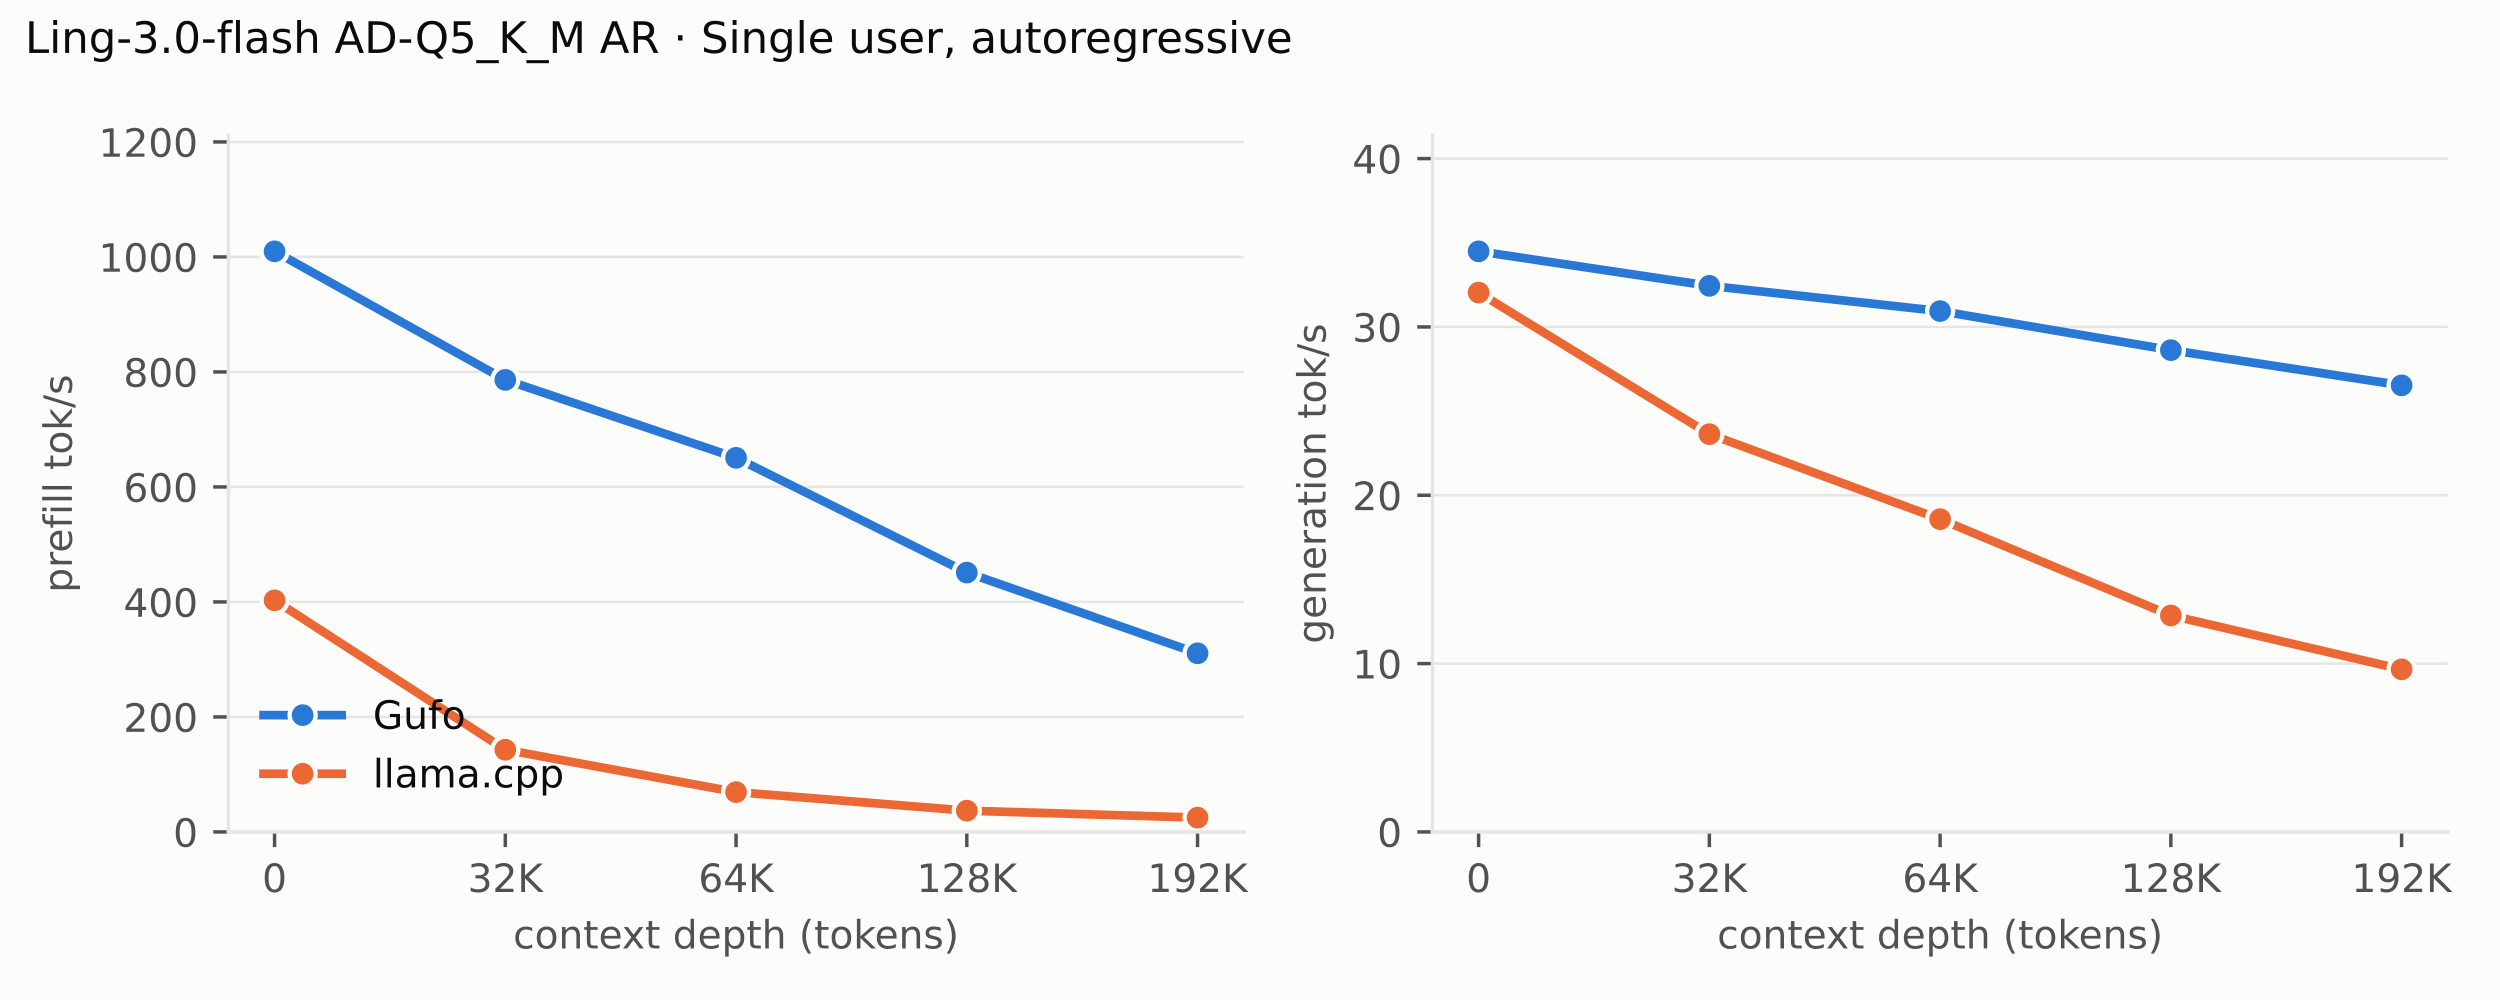
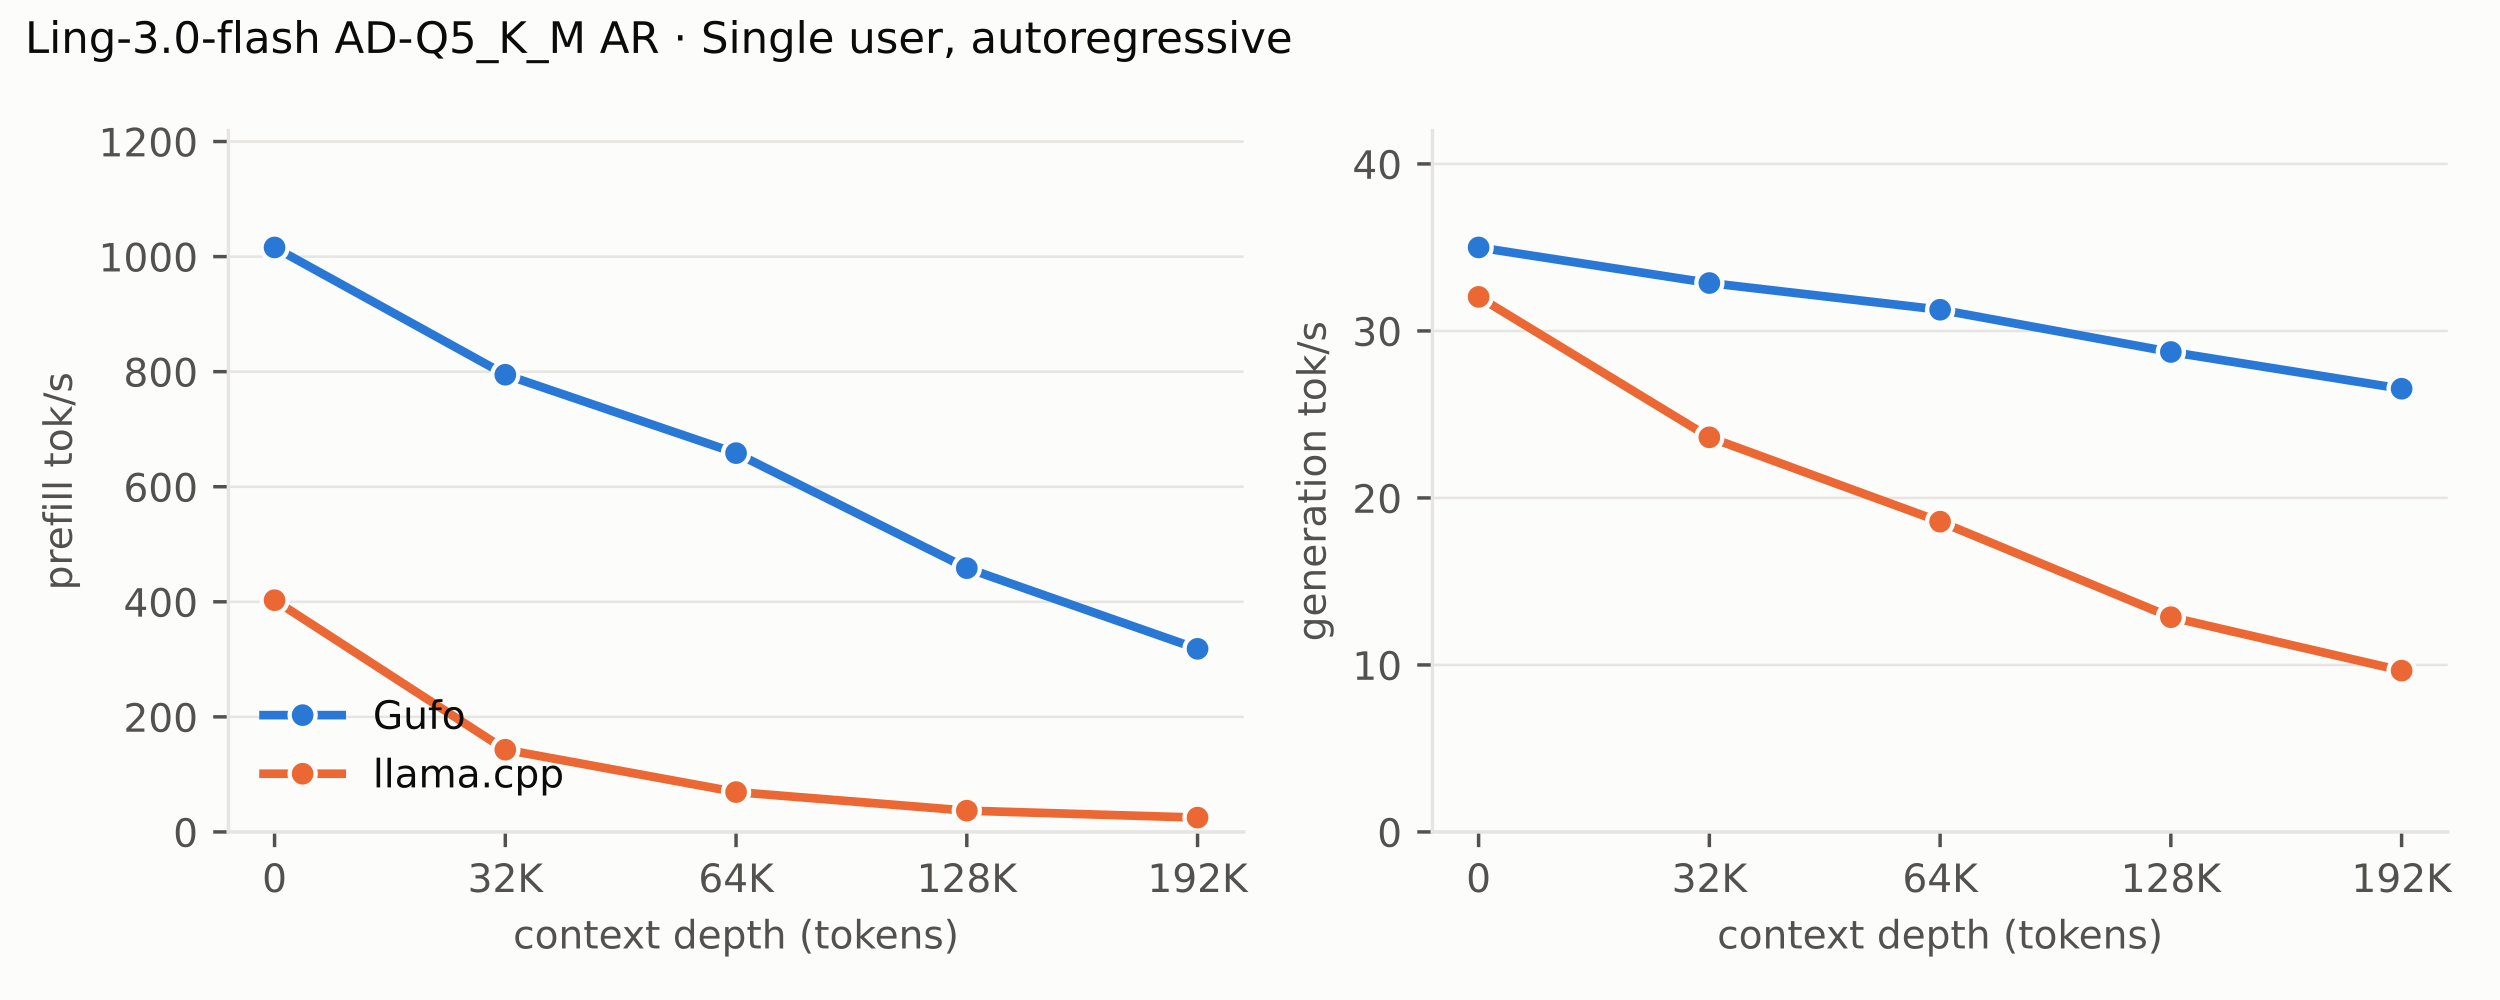
<svg xmlns="http://www.w3.org/2000/svg" xmlns:xlink="http://www.w3.org/1999/xlink" width="576pt" height="230.4pt" viewBox="0 0 576 230.4" version="1.1">
  <defs>
    <style type="text/css">*{stroke-linejoin: round; stroke-linecap: butt}</style>
  </defs>
  <g id="figure_1">
    <g id="patch_1">
      <path d="M 0 230.4 L 576 230.4 L 576 0 L 0 0 z " style="fill: #fcfcfb" />
    </g>
    <g id="axes_1">
      <g id="patch_2">
-         <path d="M 52.626 191.679 L 286.549 191.679 L 286.549 31.154 L 52.626 31.154 z " style="fill: #fcfcfb" />
+         <path d="M 52.626 191.679 L 286.549 191.679 L 286.549 30.081 L 52.626 30.081 z " style="fill: #fcfcfb" />
      </g>
      <g id="matplotlib.axis_1">
        <g id="xtick_1">
          <g id="line2d_1">
            <defs>
              <path id="m1ebf051f68" d="M 0 0 L 0 3.5 " style="stroke: #52514e; stroke-width: 0.8" />
            </defs>
            <g>
              <use xlink:href="#m1ebf051f68" x="63.259" y="191.679" style="fill: #52514e; stroke: #52514e; stroke-width: 0.8" />
            </g>
          </g>
          <g id="text_1">
            <text style="font-size: 9px; font-family: 'DejaVu Sans', 'Bitstream Vera Sans', 'Computer Modern Sans Serif', 'Lucida Grande', 'Verdana', 'Geneva', 'Lucid', 'Arial', 'Helvetica', 'Avant Garde', sans-serif; text-anchor: middle; fill: #52514e" x="63.259" y="205.517" transform="rotate(-0 63.25858 205.5172)">0</text>
          </g>
        </g>
        <g id="xtick_2">
          <g id="line2d_2">
            <g>
              <use xlink:href="#m1ebf051f68" x="116.423" y="191.679" style="fill: #52514e; stroke: #52514e; stroke-width: 0.8" />
            </g>
          </g>
          <g id="text_2">
            <text style="font-size: 9px; font-family: 'DejaVu Sans', 'Bitstream Vera Sans', 'Computer Modern Sans Serif', 'Lucida Grande', 'Verdana', 'Geneva', 'Lucid', 'Arial', 'Helvetica', 'Avant Garde', sans-serif; text-anchor: middle; fill: #52514e" x="116.423" y="205.517" transform="rotate(-0 116.423 205.5172)">32K</text>
          </g>
        </g>
        <g id="xtick_3">
          <g id="line2d_3">
            <g>
              <use xlink:href="#m1ebf051f68" x="169.587" y="191.679" style="fill: #52514e; stroke: #52514e; stroke-width: 0.8" />
            </g>
          </g>
          <g id="text_3">
            <text style="font-size: 9px; font-family: 'DejaVu Sans', 'Bitstream Vera Sans', 'Computer Modern Sans Serif', 'Lucida Grande', 'Verdana', 'Geneva', 'Lucid', 'Arial', 'Helvetica', 'Avant Garde', sans-serif; text-anchor: middle; fill: #52514e" x="169.587" y="205.517" transform="rotate(-0 169.5874 205.5172)">64K</text>
          </g>
        </g>
        <g id="xtick_4">
          <g id="line2d_4">
            <g>
              <use xlink:href="#m1ebf051f68" x="222.752" y="191.679" style="fill: #52514e; stroke: #52514e; stroke-width: 0.8" />
            </g>
          </g>
          <g id="text_4">
            <text style="font-size: 9px; font-family: 'DejaVu Sans', 'Bitstream Vera Sans', 'Computer Modern Sans Serif', 'Lucida Grande', 'Verdana', 'Geneva', 'Lucid', 'Arial', 'Helvetica', 'Avant Garde', sans-serif; text-anchor: middle; fill: #52514e" x="222.752" y="205.517" transform="rotate(-0 222.7517 205.5172)">128K</text>
          </g>
        </g>
        <g id="xtick_5">
          <g id="line2d_5">
            <g>
              <use xlink:href="#m1ebf051f68" x="275.916" y="191.679" style="fill: #52514e; stroke: #52514e; stroke-width: 0.8" />
            </g>
          </g>
          <g id="text_5">
            <text style="font-size: 9px; font-family: 'DejaVu Sans', 'Bitstream Vera Sans', 'Computer Modern Sans Serif', 'Lucida Grande', 'Verdana', 'Geneva', 'Lucid', 'Arial', 'Helvetica', 'Avant Garde', sans-serif; text-anchor: middle; fill: #52514e" x="275.916" y="205.517" transform="rotate(-0 275.9161 205.5172)">192K</text>
          </g>
        </g>
        <g id="text_6">
          <text style="font-size: 9px; font-family: 'DejaVu Sans', 'Bitstream Vera Sans', 'Computer Modern Sans Serif', 'Lucida Grande', 'Verdana', 'Geneva', 'Lucid', 'Arial', 'Helvetica', 'Avant Garde', sans-serif; text-anchor: middle; fill: #52514e" x="169.587" y="218.518" transform="rotate(-0 169.5874 218.5179)">context depth (tokens)</text>
        </g>
      </g>
      <g id="matplotlib.axis_2">
        <g id="ytick_1">
          <g id="line2d_6">
-             <path d="M 52.626 191.679 L 286.549 191.679 " clip-path="url(#p9919500b2b)" style="fill: none; stroke: #e6e5e1; stroke-width: 0.6; stroke-linecap: square" />
+             <path d="M 52.626 191.679 L 286.549 191.679 " clip-path="url(#p41424c8754)" style="fill: none; stroke: #e6e5e1; stroke-width: 0.6; stroke-linecap: square" />
          </g>
          <g id="line2d_7">
            <defs>
              <path id="m680e5b1e24" d="M 0 0 L -3.5 0 " style="stroke: #52514e; stroke-width: 0.8" />
            </defs>
            <g>
              <use xlink:href="#m680e5b1e24" x="52.626" y="191.679" style="fill: #52514e; stroke: #52514e; stroke-width: 0.8" />
            </g>
          </g>
          <g id="text_7">
            <text style="font-size: 9px; font-family: 'DejaVu Sans', 'Bitstream Vera Sans', 'Computer Modern Sans Serif', 'Lucida Grande', 'Verdana', 'Geneva', 'Lucid', 'Arial', 'Helvetica', 'Avant Garde', sans-serif; text-anchor: end; fill: #52514e" x="45.626" y="195.098" transform="rotate(-0 45.6257 195.0982)">0</text>
          </g>
        </g>
        <g id="ytick_2">
          <g id="line2d_8">
-             <path d="M 52.626 165.182 L 286.549 165.182 " clip-path="url(#p9919500b2b)" style="fill: none; stroke: #e6e5e1; stroke-width: 0.6; stroke-linecap: square" />
+             <path d="M 52.626 165.168 L 286.549 165.168 " clip-path="url(#p41424c8754)" style="fill: none; stroke: #e6e5e1; stroke-width: 0.6; stroke-linecap: square" />
          </g>
          <g id="line2d_9">
            <g>
-               <use xlink:href="#m680e5b1e24" x="52.626" y="165.182" style="fill: #52514e; stroke: #52514e; stroke-width: 0.8" />
+               <use xlink:href="#m680e5b1e24" x="52.626" y="165.168" style="fill: #52514e; stroke: #52514e; stroke-width: 0.8" />
            </g>
          </g>
          <g id="text_8">
-             <text style="font-size: 9px; font-family: 'DejaVu Sans', 'Bitstream Vera Sans', 'Computer Modern Sans Serif', 'Lucida Grande', 'Verdana', 'Geneva', 'Lucid', 'Arial', 'Helvetica', 'Avant Garde', sans-serif; text-anchor: end; fill: #52514e" x="45.626" y="168.601" transform="rotate(-0 45.6257 168.6013)">200</text>
+             <text style="font-size: 9px; font-family: 'DejaVu Sans', 'Bitstream Vera Sans', 'Computer Modern Sans Serif', 'Lucida Grande', 'Verdana', 'Geneva', 'Lucid', 'Arial', 'Helvetica', 'Avant Garde', sans-serif; text-anchor: end; fill: #52514e" x="45.626" y="168.587" transform="rotate(-0 45.6257 168.587)">200</text>
          </g>
        </g>
        <g id="ytick_3">
          <g id="line2d_10">
-             <path d="M 52.626 138.685 L 286.549 138.685 " clip-path="url(#p9919500b2b)" style="fill: none; stroke: #e6e5e1; stroke-width: 0.6; stroke-linecap: square" />
+             <path d="M 52.626 138.657 L 286.549 138.657 " clip-path="url(#p41424c8754)" style="fill: none; stroke: #e6e5e1; stroke-width: 0.6; stroke-linecap: square" />
          </g>
          <g id="line2d_11">
            <g>
-               <use xlink:href="#m680e5b1e24" x="52.626" y="138.685" style="fill: #52514e; stroke: #52514e; stroke-width: 0.8" />
+               <use xlink:href="#m680e5b1e24" x="52.626" y="138.657" style="fill: #52514e; stroke: #52514e; stroke-width: 0.8" />
            </g>
          </g>
          <g id="text_9">
-             <text style="font-size: 9px; font-family: 'DejaVu Sans', 'Bitstream Vera Sans', 'Computer Modern Sans Serif', 'Lucida Grande', 'Verdana', 'Geneva', 'Lucid', 'Arial', 'Helvetica', 'Avant Garde', sans-serif; text-anchor: end; fill: #52514e" x="45.626" y="142.104" transform="rotate(-0 45.6257 142.1043)">400</text>
+             <text style="font-size: 9px; font-family: 'DejaVu Sans', 'Bitstream Vera Sans', 'Computer Modern Sans Serif', 'Lucida Grande', 'Verdana', 'Geneva', 'Lucid', 'Arial', 'Helvetica', 'Avant Garde', sans-serif; text-anchor: end; fill: #52514e" x="45.626" y="142.076" transform="rotate(-0 45.6257 142.0759)">400</text>
          </g>
        </g>
        <g id="ytick_4">
          <g id="line2d_12">
-             <path d="M 52.626 112.188 L 286.549 112.188 " clip-path="url(#p9919500b2b)" style="fill: none; stroke: #e6e5e1; stroke-width: 0.6; stroke-linecap: square" />
+             <path d="M 52.626 112.146 L 286.549 112.146 " clip-path="url(#p41424c8754)" style="fill: none; stroke: #e6e5e1; stroke-width: 0.6; stroke-linecap: square" />
          </g>
          <g id="line2d_13">
            <g>
-               <use xlink:href="#m680e5b1e24" x="52.626" y="112.188" style="fill: #52514e; stroke: #52514e; stroke-width: 0.8" />
+               <use xlink:href="#m680e5b1e24" x="52.626" y="112.146" style="fill: #52514e; stroke: #52514e; stroke-width: 0.8" />
            </g>
          </g>
          <g id="text_10">
-             <text style="font-size: 9px; font-family: 'DejaVu Sans', 'Bitstream Vera Sans', 'Computer Modern Sans Serif', 'Lucida Grande', 'Verdana', 'Geneva', 'Lucid', 'Arial', 'Helvetica', 'Avant Garde', sans-serif; text-anchor: end; fill: #52514e" x="45.626" y="115.607" transform="rotate(-0 45.6257 115.6073)">600</text>
+             <text style="font-size: 9px; font-family: 'DejaVu Sans', 'Bitstream Vera Sans', 'Computer Modern Sans Serif', 'Lucida Grande', 'Verdana', 'Geneva', 'Lucid', 'Arial', 'Helvetica', 'Avant Garde', sans-serif; text-anchor: end; fill: #52514e" x="45.626" y="115.565" transform="rotate(-0 45.6257 115.5647)">600</text>
          </g>
        </g>
        <g id="ytick_5">
          <g id="line2d_14">
-             <path d="M 52.626 85.691 L 286.549 85.691 " clip-path="url(#p9919500b2b)" style="fill: none; stroke: #e6e5e1; stroke-width: 0.6; stroke-linecap: square" />
+             <path d="M 52.626 85.635 L 286.549 85.635 " clip-path="url(#p41424c8754)" style="fill: none; stroke: #e6e5e1; stroke-width: 0.6; stroke-linecap: square" />
          </g>
          <g id="line2d_15">
            <g>
-               <use xlink:href="#m680e5b1e24" x="52.626" y="85.691" style="fill: #52514e; stroke: #52514e; stroke-width: 0.8" />
+               <use xlink:href="#m680e5b1e24" x="52.626" y="85.635" style="fill: #52514e; stroke: #52514e; stroke-width: 0.8" />
            </g>
          </g>
          <g id="text_11">
-             <text style="font-size: 9px; font-family: 'DejaVu Sans', 'Bitstream Vera Sans', 'Computer Modern Sans Serif', 'Lucida Grande', 'Verdana', 'Geneva', 'Lucid', 'Arial', 'Helvetica', 'Avant Garde', sans-serif; text-anchor: end; fill: #52514e" x="45.626" y="89.11" transform="rotate(-0 45.6257 89.11029)">800</text>
+             <text style="font-size: 9px; font-family: 'DejaVu Sans', 'Bitstream Vera Sans', 'Computer Modern Sans Serif', 'Lucida Grande', 'Verdana', 'Geneva', 'Lucid', 'Arial', 'Helvetica', 'Avant Garde', sans-serif; text-anchor: end; fill: #52514e" x="45.626" y="89.053" transform="rotate(-0 45.6257 89.05346)">800</text>
          </g>
        </g>
        <g id="ytick_6">
          <g id="line2d_16">
-             <path d="M 52.626 59.194 L 286.549 59.194 " clip-path="url(#p9919500b2b)" style="fill: none; stroke: #e6e5e1; stroke-width: 0.6; stroke-linecap: square" />
+             <path d="M 52.626 59.123 L 286.549 59.123 " clip-path="url(#p41424c8754)" style="fill: none; stroke: #e6e5e1; stroke-width: 0.6; stroke-linecap: square" />
          </g>
          <g id="line2d_17">
            <g>
-               <use xlink:href="#m680e5b1e24" x="52.626" y="59.194" style="fill: #52514e; stroke: #52514e; stroke-width: 0.8" />
+               <use xlink:href="#m680e5b1e24" x="52.626" y="59.123" style="fill: #52514e; stroke: #52514e; stroke-width: 0.8" />
            </g>
          </g>
          <g id="text_12">
-             <text style="font-size: 9px; font-family: 'DejaVu Sans', 'Bitstream Vera Sans', 'Computer Modern Sans Serif', 'Lucida Grande', 'Verdana', 'Geneva', 'Lucid', 'Arial', 'Helvetica', 'Avant Garde', sans-serif; text-anchor: end; fill: #52514e" x="45.626" y="62.613" transform="rotate(-0 45.6257 62.61331)">1000</text>
+             <text style="font-size: 9px; font-family: 'DejaVu Sans', 'Bitstream Vera Sans', 'Computer Modern Sans Serif', 'Lucida Grande', 'Verdana', 'Geneva', 'Lucid', 'Arial', 'Helvetica', 'Avant Garde', sans-serif; text-anchor: end; fill: #52514e" x="45.626" y="62.542" transform="rotate(-0 45.6257 62.54227)">1000</text>
          </g>
        </g>
        <g id="ytick_7">
          <g id="line2d_18">
-             <path d="M 52.626 32.697 L 286.549 32.697 " clip-path="url(#p9919500b2b)" style="fill: none; stroke: #e6e5e1; stroke-width: 0.6; stroke-linecap: square" />
+             <path d="M 52.626 32.612 L 286.549 32.612 " clip-path="url(#p41424c8754)" style="fill: none; stroke: #e6e5e1; stroke-width: 0.6; stroke-linecap: square" />
          </g>
          <g id="line2d_19">
            <g>
-               <use xlink:href="#m680e5b1e24" x="52.626" y="32.697" style="fill: #52514e; stroke: #52514e; stroke-width: 0.8" />
+               <use xlink:href="#m680e5b1e24" x="52.626" y="32.612" style="fill: #52514e; stroke: #52514e; stroke-width: 0.8" />
            </g>
          </g>
          <g id="text_13">
-             <text style="font-size: 9px; font-family: 'DejaVu Sans', 'Bitstream Vera Sans', 'Computer Modern Sans Serif', 'Lucida Grande', 'Verdana', 'Geneva', 'Lucid', 'Arial', 'Helvetica', 'Avant Garde', sans-serif; text-anchor: end; fill: #52514e" x="45.626" y="36.116" transform="rotate(-0 45.6257 36.11632)">1200</text>
+             <text style="font-size: 9px; font-family: 'DejaVu Sans', 'Bitstream Vera Sans', 'Computer Modern Sans Serif', 'Lucida Grande', 'Verdana', 'Geneva', 'Lucid', 'Arial', 'Helvetica', 'Avant Garde', sans-serif; text-anchor: end; fill: #52514e" x="45.626" y="36.031" transform="rotate(-0 45.6257 36.03107)">1200</text>
          </g>
        </g>
        <g id="text_14">
-           <text style="font-size: 9px; font-family: 'DejaVu Sans', 'Bitstream Vera Sans', 'Computer Modern Sans Serif', 'Lucida Grande', 'Verdana', 'Geneva', 'Lucid', 'Arial', 'Helvetica', 'Avant Garde', sans-serif; text-anchor: middle; fill: #52514e" x="16.559" y="111.416" transform="rotate(-90 16.55859 111.4165)">prefill tok/s</text>
+           <text style="font-size: 9px; font-family: 'DejaVu Sans', 'Bitstream Vera Sans', 'Computer Modern Sans Serif', 'Lucida Grande', 'Verdana', 'Geneva', 'Lucid', 'Arial', 'Helvetica', 'Avant Garde', sans-serif; text-anchor: middle; fill: #52514e" x="16.559" y="110.88" transform="rotate(-90 16.55859 110.8803)">prefill tok/s</text>
        </g>
      </g>
      <g id="line2d_20">
-         <path d="M 63.259 57.908 L 116.423 87.525 L 169.587 105.481 L 222.752 131.926 L 275.916 150.523 " clip-path="url(#p9919500b2b)" style="fill: none; stroke: #2a78d6; stroke-width: 2; stroke-linecap: square" />
+         <path d="M 63.259 57.014 L 116.423 86.337 L 169.587 104.4 L 222.752 130.905 L 275.916 149.492 " clip-path="url(#p41424c8754)" style="fill: none; stroke: #2a78d6; stroke-width: 2; stroke-linecap: square" />
        <defs>
          <path id="m91930ba968" d="M 0 3 C 0.796 3 1.559 2.684 2.121 2.121 C 2.684 1.559 3 0.796 3 0 C 3 -0.796 2.684 -1.559 2.121 -2.121 C 1.559 -2.684 0.796 -3 0 -3 C -0.796 -3 -1.559 -2.684 -2.121 -2.121 C -2.684 -1.559 -3 -0.796 -3 0 C -3 0.796 -2.684 1.559 -2.121 2.121 C -1.559 2.684 -0.796 3 0 3 z " style="stroke: #fcfcfb" />
        </defs>
-         <g clip-path="url(#p9919500b2b)">
-           <use xlink:href="#m91930ba968" x="63.259" y="57.908" style="fill: #2a78d6; stroke: #fcfcfb" />
-           <use xlink:href="#m91930ba968" x="116.423" y="87.525" style="fill: #2a78d6; stroke: #fcfcfb" />
-           <use xlink:href="#m91930ba968" x="169.587" y="105.481" style="fill: #2a78d6; stroke: #fcfcfb" />
-           <use xlink:href="#m91930ba968" x="222.752" y="131.926" style="fill: #2a78d6; stroke: #fcfcfb" />
-           <use xlink:href="#m91930ba968" x="275.916" y="150.523" style="fill: #2a78d6; stroke: #fcfcfb" />
+         <g clip-path="url(#p41424c8754)">
+           <use xlink:href="#m91930ba968" x="63.259" y="57.014" style="fill: #2a78d6; stroke: #fcfcfb" />
+           <use xlink:href="#m91930ba968" x="116.423" y="86.337" style="fill: #2a78d6; stroke: #fcfcfb" />
+           <use xlink:href="#m91930ba968" x="169.587" y="104.4" style="fill: #2a78d6; stroke: #fcfcfb" />
+           <use xlink:href="#m91930ba968" x="222.752" y="130.905" style="fill: #2a78d6; stroke: #fcfcfb" />
+           <use xlink:href="#m91930ba968" x="275.916" y="149.492" style="fill: #2a78d6; stroke: #fcfcfb" />
        </g>
      </g>
      <g id="line2d_21">
-         <path d="M 63.259 138.312 L 116.423 172.745 L 169.587 182.501 L 222.752 186.781 L 275.916 188.383 " clip-path="url(#p9919500b2b)" style="fill: none; stroke: #eb6834; stroke-width: 2; stroke-linecap: square" />
+         <path d="M 63.259 138.283 L 116.423 172.734 L 169.587 182.496 L 222.752 186.779 L 275.916 188.381 " clip-path="url(#p41424c8754)" style="fill: none; stroke: #eb6834; stroke-width: 2; stroke-linecap: square" />
        <defs>
          <path id="ma0614988b8" d="M 0 3 C 0.796 3 1.559 2.684 2.121 2.121 C 2.684 1.559 3 0.796 3 0 C 3 -0.796 2.684 -1.559 2.121 -2.121 C 1.559 -2.684 0.796 -3 0 -3 C -0.796 -3 -1.559 -2.684 -2.121 -2.121 C -2.684 -1.559 -3 -0.796 -3 0 C -3 0.796 -2.684 1.559 -2.121 2.121 C -1.559 2.684 -0.796 3 0 3 z " style="stroke: #fcfcfb" />
        </defs>
-         <g clip-path="url(#p9919500b2b)">
-           <use xlink:href="#ma0614988b8" x="63.259" y="138.312" style="fill: #eb6834; stroke: #fcfcfb" />
-           <use xlink:href="#ma0614988b8" x="116.423" y="172.745" style="fill: #eb6834; stroke: #fcfcfb" />
-           <use xlink:href="#ma0614988b8" x="169.587" y="182.501" style="fill: #eb6834; stroke: #fcfcfb" />
-           <use xlink:href="#ma0614988b8" x="222.752" y="186.781" style="fill: #eb6834; stroke: #fcfcfb" />
-           <use xlink:href="#ma0614988b8" x="275.916" y="188.383" style="fill: #eb6834; stroke: #fcfcfb" />
+         <g clip-path="url(#p41424c8754)">
+           <use xlink:href="#ma0614988b8" x="63.259" y="138.283" style="fill: #eb6834; stroke: #fcfcfb" />
+           <use xlink:href="#ma0614988b8" x="116.423" y="172.734" style="fill: #eb6834; stroke: #fcfcfb" />
+           <use xlink:href="#ma0614988b8" x="169.587" y="182.496" style="fill: #eb6834; stroke: #fcfcfb" />
+           <use xlink:href="#ma0614988b8" x="222.752" y="186.779" style="fill: #eb6834; stroke: #fcfcfb" />
+           <use xlink:href="#ma0614988b8" x="275.916" y="188.381" style="fill: #eb6834; stroke: #fcfcfb" />
        </g>
      </g>
      <g id="patch_3">
-         <path d="M 52.626 191.679 L 52.626 31.154 " style="fill: none; stroke: #e6e5e1; stroke-width: 0.8; stroke-linejoin: miter; stroke-linecap: square" />
+         <path d="M 52.626 191.679 L 52.626 30.081 " style="fill: none; stroke: #e6e5e1; stroke-width: 0.8; stroke-linejoin: miter; stroke-linecap: square" />
      </g>
      <g id="patch_4">
        <path d="M 52.626 191.679 L 286.549 191.679 " style="fill: none; stroke: #e6e5e1; stroke-width: 0.8; stroke-linejoin: miter; stroke-linecap: square" />
      </g>
      <g id="legend_1">
        <g id="line2d_22">
          <path d="M 60.726 164.766 L 69.726 164.766 L 78.726 164.766 " style="fill: none; stroke: #2a78d6; stroke-width: 2; stroke-linecap: square" />
          <g>
            <use xlink:href="#m91930ba968" x="69.726" y="164.766" style="fill: #2a78d6; stroke: #fcfcfb" />
          </g>
        </g>
        <g id="text_15">
          <text style="font-size: 9px; font-family: 'DejaVu Sans', 'Bitstream Vera Sans', 'Computer Modern Sans Serif', 'Lucida Grande', 'Verdana', 'Geneva', 'Lucid', 'Arial', 'Helvetica', 'Avant Garde', sans-serif; text-anchor: start; fill: #0b0b0b" x="85.926" y="167.916" transform="rotate(-0 85.9257 167.9165)">Gufo</text>
        </g>
        <g id="line2d_23">
          <path d="M 60.726 178.267 L 69.726 178.267 L 78.726 178.267 " style="fill: none; stroke: #eb6834; stroke-width: 2; stroke-linecap: square" />
          <g>
            <use xlink:href="#ma0614988b8" x="69.726" y="178.267" style="fill: #eb6834; stroke: #fcfcfb" />
          </g>
        </g>
        <g id="text_16">
          <text style="font-size: 9px; font-family: 'DejaVu Sans', 'Bitstream Vera Sans', 'Computer Modern Sans Serif', 'Lucida Grande', 'Verdana', 'Geneva', 'Lucid', 'Arial', 'Helvetica', 'Avant Garde', sans-serif; text-anchor: start; fill: #0b0b0b" x="85.926" y="181.417" transform="rotate(-0 85.9257 181.4172)">llama.cpp</text>
        </g>
      </g>
    </g>
    <g id="axes_2">
      <g id="patch_5">
-         <path d="M 330.039 191.679 L 563.963 191.679 L 563.963 31.154 L 330.039 31.154 z " style="fill: #fcfcfb" />
+         <path d="M 330.039 191.679 L 563.963 191.679 L 563.963 30.081 L 330.039 30.081 z " style="fill: #fcfcfb" />
      </g>
      <g id="matplotlib.axis_3">
        <g id="xtick_6">
          <g id="line2d_24">
            <g>
              <use xlink:href="#m1ebf051f68" x="340.672" y="191.679" style="fill: #52514e; stroke: #52514e; stroke-width: 0.8" />
            </g>
          </g>
          <g id="text_17">
            <text style="font-size: 9px; font-family: 'DejaVu Sans', 'Bitstream Vera Sans', 'Computer Modern Sans Serif', 'Lucida Grande', 'Verdana', 'Geneva', 'Lucid', 'Arial', 'Helvetica', 'Avant Garde', sans-serif; text-anchor: middle; fill: #52514e" x="340.672" y="205.517" transform="rotate(-0 340.6723 205.5172)">0</text>
          </g>
        </g>
        <g id="xtick_7">
          <g id="line2d_25">
            <g>
              <use xlink:href="#m1ebf051f68" x="393.837" y="191.679" style="fill: #52514e; stroke: #52514e; stroke-width: 0.8" />
            </g>
          </g>
          <g id="text_18">
            <text style="font-size: 9px; font-family: 'DejaVu Sans', 'Bitstream Vera Sans', 'Computer Modern Sans Serif', 'Lucida Grande', 'Verdana', 'Geneva', 'Lucid', 'Arial', 'Helvetica', 'Avant Garde', sans-serif; text-anchor: middle; fill: #52514e" x="393.837" y="205.517" transform="rotate(-0 393.8367 205.5172)">32K</text>
          </g>
        </g>
        <g id="xtick_8">
          <g id="line2d_26">
            <g>
              <use xlink:href="#m1ebf051f68" x="447.001" y="191.679" style="fill: #52514e; stroke: #52514e; stroke-width: 0.8" />
            </g>
          </g>
          <g id="text_19">
            <text style="font-size: 9px; font-family: 'DejaVu Sans', 'Bitstream Vera Sans', 'Computer Modern Sans Serif', 'Lucida Grande', 'Verdana', 'Geneva', 'Lucid', 'Arial', 'Helvetica', 'Avant Garde', sans-serif; text-anchor: middle; fill: #52514e" x="447.001" y="205.517" transform="rotate(-0 447.0011 205.5172)">64K</text>
          </g>
        </g>
        <g id="xtick_9">
          <g id="line2d_27">
            <g>
              <use xlink:href="#m1ebf051f68" x="500.165" y="191.679" style="fill: #52514e; stroke: #52514e; stroke-width: 0.8" />
            </g>
          </g>
          <g id="text_20">
            <text style="font-size: 9px; font-family: 'DejaVu Sans', 'Bitstream Vera Sans', 'Computer Modern Sans Serif', 'Lucida Grande', 'Verdana', 'Geneva', 'Lucid', 'Arial', 'Helvetica', 'Avant Garde', sans-serif; text-anchor: middle; fill: #52514e" x="500.165" y="205.517" transform="rotate(-0 500.1655 205.5172)">128K</text>
          </g>
        </g>
        <g id="xtick_10">
          <g id="line2d_28">
            <g>
              <use xlink:href="#m1ebf051f68" x="553.33" y="191.679" style="fill: #52514e; stroke: #52514e; stroke-width: 0.8" />
            </g>
          </g>
          <g id="text_21">
            <text style="font-size: 9px; font-family: 'DejaVu Sans', 'Bitstream Vera Sans', 'Computer Modern Sans Serif', 'Lucida Grande', 'Verdana', 'Geneva', 'Lucid', 'Arial', 'Helvetica', 'Avant Garde', sans-serif; text-anchor: middle; fill: #52514e" x="553.33" y="205.517" transform="rotate(-0 553.3299 205.5172)">192K</text>
          </g>
        </g>
        <g id="text_22">
          <text style="font-size: 9px; font-family: 'DejaVu Sans', 'Bitstream Vera Sans', 'Computer Modern Sans Serif', 'Lucida Grande', 'Verdana', 'Geneva', 'Lucid', 'Arial', 'Helvetica', 'Avant Garde', sans-serif; text-anchor: middle; fill: #52514e" x="447.001" y="218.518" transform="rotate(-0 447.0011 218.5179)">context depth (tokens)</text>
        </g>
      </g>
      <g id="matplotlib.axis_4">
        <g id="ytick_8">
          <g id="line2d_29">
-             <path d="M 330.039 191.679 L 563.963 191.679 " clip-path="url(#pece6fd01c3)" style="fill: none; stroke: #e6e5e1; stroke-width: 0.6; stroke-linecap: square" />
+             <path d="M 330.039 191.679 L 563.963 191.679 " clip-path="url(#p12a6fbaf82)" style="fill: none; stroke: #e6e5e1; stroke-width: 0.6; stroke-linecap: square" />
          </g>
          <g id="line2d_30">
            <g>
              <use xlink:href="#m680e5b1e24" x="330.039" y="191.679" style="fill: #52514e; stroke: #52514e; stroke-width: 0.8" />
            </g>
          </g>
          <g id="text_23">
            <text style="font-size: 9px; font-family: 'DejaVu Sans', 'Bitstream Vera Sans', 'Computer Modern Sans Serif', 'Lucida Grande', 'Verdana', 'Geneva', 'Lucid', 'Arial', 'Helvetica', 'Avant Garde', sans-serif; text-anchor: end; fill: #52514e" x="323.039" y="195.098" transform="rotate(-0 323.0395 195.0982)">0</text>
          </g>
        </g>
        <g id="ytick_9">
          <g id="line2d_31">
-             <path d="M 330.039 152.894 L 563.963 152.894 " clip-path="url(#pece6fd01c3)" style="fill: none; stroke: #e6e5e1; stroke-width: 0.6; stroke-linecap: square" />
+             <path d="M 330.039 153.204 L 563.963 153.204 " clip-path="url(#p12a6fbaf82)" style="fill: none; stroke: #e6e5e1; stroke-width: 0.6; stroke-linecap: square" />
          </g>
          <g id="line2d_32">
            <g>
-               <use xlink:href="#m680e5b1e24" x="330.039" y="152.894" style="fill: #52514e; stroke: #52514e; stroke-width: 0.8" />
+               <use xlink:href="#m680e5b1e24" x="330.039" y="153.204" style="fill: #52514e; stroke: #52514e; stroke-width: 0.8" />
            </g>
          </g>
          <g id="text_24">
-             <text style="font-size: 9px; font-family: 'DejaVu Sans', 'Bitstream Vera Sans', 'Computer Modern Sans Serif', 'Lucida Grande', 'Verdana', 'Geneva', 'Lucid', 'Arial', 'Helvetica', 'Avant Garde', sans-serif; text-anchor: end; fill: #52514e" x="323.039" y="156.313" transform="rotate(-0 323.0395 156.3127)">10</text>
+             <text style="font-size: 9px; font-family: 'DejaVu Sans', 'Bitstream Vera Sans', 'Computer Modern Sans Serif', 'Lucida Grande', 'Verdana', 'Geneva', 'Lucid', 'Arial', 'Helvetica', 'Avant Garde', sans-serif; text-anchor: end; fill: #52514e" x="323.039" y="156.623" transform="rotate(-0 323.0395 156.6225)">10</text>
          </g>
        </g>
        <g id="ytick_10">
          <g id="line2d_33">
-             <path d="M 330.039 114.108 L 563.963 114.108 " clip-path="url(#pece6fd01c3)" style="fill: none; stroke: #e6e5e1; stroke-width: 0.6; stroke-linecap: square" />
+             <path d="M 330.039 114.728 L 563.963 114.728 " clip-path="url(#p12a6fbaf82)" style="fill: none; stroke: #e6e5e1; stroke-width: 0.6; stroke-linecap: square" />
          </g>
          <g id="line2d_34">
            <g>
-               <use xlink:href="#m680e5b1e24" x="330.039" y="114.108" style="fill: #52514e; stroke: #52514e; stroke-width: 0.8" />
+               <use xlink:href="#m680e5b1e24" x="330.039" y="114.728" style="fill: #52514e; stroke: #52514e; stroke-width: 0.8" />
            </g>
          </g>
          <g id="text_25">
-             <text style="font-size: 9px; font-family: 'DejaVu Sans', 'Bitstream Vera Sans', 'Computer Modern Sans Serif', 'Lucida Grande', 'Verdana', 'Geneva', 'Lucid', 'Arial', 'Helvetica', 'Avant Garde', sans-serif; text-anchor: end; fill: #52514e" x="323.039" y="117.527" transform="rotate(-0 323.0395 117.5271)">20</text>
+             <text style="font-size: 9px; font-family: 'DejaVu Sans', 'Bitstream Vera Sans', 'Computer Modern Sans Serif', 'Lucida Grande', 'Verdana', 'Geneva', 'Lucid', 'Arial', 'Helvetica', 'Avant Garde', sans-serif; text-anchor: end; fill: #52514e" x="323.039" y="118.147" transform="rotate(-0 323.0395 118.1468)">20</text>
          </g>
        </g>
        <g id="ytick_11">
          <g id="line2d_35">
-             <path d="M 330.039 75.323 L 563.963 75.323 " clip-path="url(#pece6fd01c3)" style="fill: none; stroke: #e6e5e1; stroke-width: 0.6; stroke-linecap: square" />
+             <path d="M 330.039 76.252 L 563.963 76.252 " clip-path="url(#p12a6fbaf82)" style="fill: none; stroke: #e6e5e1; stroke-width: 0.6; stroke-linecap: square" />
          </g>
          <g id="line2d_36">
            <g>
-               <use xlink:href="#m680e5b1e24" x="330.039" y="75.323" style="fill: #52514e; stroke: #52514e; stroke-width: 0.8" />
+               <use xlink:href="#m680e5b1e24" x="330.039" y="76.252" style="fill: #52514e; stroke: #52514e; stroke-width: 0.8" />
            </g>
          </g>
          <g id="text_26">
-             <text style="font-size: 9px; font-family: 'DejaVu Sans', 'Bitstream Vera Sans', 'Computer Modern Sans Serif', 'Lucida Grande', 'Verdana', 'Geneva', 'Lucid', 'Arial', 'Helvetica', 'Avant Garde', sans-serif; text-anchor: end; fill: #52514e" x="323.039" y="78.742" transform="rotate(-0 323.0395 78.74159)">30</text>
+             <text style="font-size: 9px; font-family: 'DejaVu Sans', 'Bitstream Vera Sans', 'Computer Modern Sans Serif', 'Lucida Grande', 'Verdana', 'Geneva', 'Lucid', 'Arial', 'Helvetica', 'Avant Garde', sans-serif; text-anchor: end; fill: #52514e" x="323.039" y="79.671" transform="rotate(-0 323.0395 79.67115)">30</text>
          </g>
        </g>
        <g id="ytick_12">
          <g id="line2d_37">
-             <path d="M 330.039 36.537 L 563.963 36.537 " clip-path="url(#pece6fd01c3)" style="fill: none; stroke: #e6e5e1; stroke-width: 0.6; stroke-linecap: square" />
+             <path d="M 330.039 37.777 L 563.963 37.777 " clip-path="url(#p12a6fbaf82)" style="fill: none; stroke: #e6e5e1; stroke-width: 0.6; stroke-linecap: square" />
          </g>
          <g id="line2d_38">
            <g>
-               <use xlink:href="#m680e5b1e24" x="330.039" y="36.537" style="fill: #52514e; stroke: #52514e; stroke-width: 0.8" />
+               <use xlink:href="#m680e5b1e24" x="330.039" y="37.777" style="fill: #52514e; stroke: #52514e; stroke-width: 0.8" />
            </g>
          </g>
          <g id="text_27">
-             <text style="font-size: 9px; font-family: 'DejaVu Sans', 'Bitstream Vera Sans', 'Computer Modern Sans Serif', 'Lucida Grande', 'Verdana', 'Geneva', 'Lucid', 'Arial', 'Helvetica', 'Avant Garde', sans-serif; text-anchor: end; fill: #52514e" x="323.039" y="39.956" transform="rotate(-0 323.0395 39.95604)">40</text>
+             <text style="font-size: 9px; font-family: 'DejaVu Sans', 'Bitstream Vera Sans', 'Computer Modern Sans Serif', 'Lucida Grande', 'Verdana', 'Geneva', 'Lucid', 'Arial', 'Helvetica', 'Avant Garde', sans-serif; text-anchor: end; fill: #52514e" x="323.039" y="41.195" transform="rotate(-0 323.0395 41.19545)">40</text>
          </g>
        </g>
        <g id="text_28">
-           <text style="font-size: 9px; font-family: 'DejaVu Sans', 'Bitstream Vera Sans', 'Computer Modern Sans Serif', 'Lucida Grande', 'Verdana', 'Geneva', 'Lucid', 'Arial', 'Helvetica', 'Avant Garde', sans-serif; text-anchor: middle; fill: #52514e" x="305.425" y="111.416" transform="rotate(-90 305.4248 111.4165)">generation tok/s</text>
+           <text style="font-size: 9px; font-family: 'DejaVu Sans', 'Bitstream Vera Sans', 'Computer Modern Sans Serif', 'Lucida Grande', 'Verdana', 'Geneva', 'Lucid', 'Arial', 'Helvetica', 'Avant Garde', sans-serif; text-anchor: middle; fill: #52514e" x="305.425" y="110.88" transform="rotate(-90 305.4248 110.8803)">generation tok/s</text>
        </g>
      </g>
      <g id="line2d_39">
-         <path d="M 340.672 57.908 L 393.837 65.859 L 447.001 71.677 L 500.165 80.675 L 553.33 88.781 " clip-path="url(#pece6fd01c3)" style="fill: none; stroke: #2a78d6; stroke-width: 2; stroke-linecap: square" />
-         <g clip-path="url(#pece6fd01c3)">
-           <use xlink:href="#m91930ba968" x="340.672" y="57.908" style="fill: #2a78d6; stroke: #fcfcfb" />
-           <use xlink:href="#m91930ba968" x="393.837" y="65.859" style="fill: #2a78d6; stroke: #fcfcfb" />
-           <use xlink:href="#m91930ba968" x="447.001" y="71.677" style="fill: #2a78d6; stroke: #fcfcfb" />
-           <use xlink:href="#m91930ba968" x="500.165" y="80.675" style="fill: #2a78d6; stroke: #fcfcfb" />
-           <use xlink:href="#m91930ba968" x="553.33" y="88.781" style="fill: #2a78d6; stroke: #fcfcfb" />
+         <path d="M 340.672 57.014 L 393.837 65.21 L 447.001 71.366 L 500.165 81.1 L 553.33 89.565 " clip-path="url(#p12a6fbaf82)" style="fill: none; stroke: #2a78d6; stroke-width: 2; stroke-linecap: square" />
+         <g clip-path="url(#p12a6fbaf82)">
+           <use xlink:href="#m91930ba968" x="340.672" y="57.014" style="fill: #2a78d6; stroke: #fcfcfb" />
+           <use xlink:href="#m91930ba968" x="393.837" y="65.21" style="fill: #2a78d6; stroke: #fcfcfb" />
+           <use xlink:href="#m91930ba968" x="447.001" y="71.366" style="fill: #2a78d6; stroke: #fcfcfb" />
+           <use xlink:href="#m91930ba968" x="500.165" y="81.1" style="fill: #2a78d6; stroke: #fcfcfb" />
+           <use xlink:href="#m91930ba968" x="553.33" y="89.565" style="fill: #2a78d6; stroke: #fcfcfb" />
        </g>
      </g>
      <g id="line2d_40">
-         <path d="M 340.672 67.41 L 393.837 100.029 L 447.001 119.616 L 500.165 141.801 L 553.33 154.212 " clip-path="url(#pece6fd01c3)" style="fill: none; stroke: #eb6834; stroke-width: 2; stroke-linecap: square" />
-         <g clip-path="url(#pece6fd01c3)">
-           <use xlink:href="#ma0614988b8" x="340.672" y="67.41" style="fill: #eb6834; stroke: #fcfcfb" />
-           <use xlink:href="#ma0614988b8" x="393.837" y="100.029" style="fill: #eb6834; stroke: #fcfcfb" />
-           <use xlink:href="#ma0614988b8" x="447.001" y="119.616" style="fill: #eb6834; stroke: #fcfcfb" />
-           <use xlink:href="#ma0614988b8" x="500.165" y="141.801" style="fill: #eb6834; stroke: #fcfcfb" />
-           <use xlink:href="#ma0614988b8" x="553.33" y="154.212" style="fill: #eb6834; stroke: #fcfcfb" />
+         <path d="M 340.672 68.403 L 393.837 100.761 L 447.001 120.191 L 500.165 142.2 L 553.33 154.512 " clip-path="url(#p12a6fbaf82)" style="fill: none; stroke: #eb6834; stroke-width: 2; stroke-linecap: square" />
+         <g clip-path="url(#p12a6fbaf82)">
+           <use xlink:href="#ma0614988b8" x="340.672" y="68.403" style="fill: #eb6834; stroke: #fcfcfb" />
+           <use xlink:href="#ma0614988b8" x="393.837" y="100.761" style="fill: #eb6834; stroke: #fcfcfb" />
+           <use xlink:href="#ma0614988b8" x="447.001" y="120.191" style="fill: #eb6834; stroke: #fcfcfb" />
+           <use xlink:href="#ma0614988b8" x="500.165" y="142.2" style="fill: #eb6834; stroke: #fcfcfb" />
+           <use xlink:href="#ma0614988b8" x="553.33" y="154.512" style="fill: #eb6834; stroke: #fcfcfb" />
        </g>
      </g>
      <g id="patch_6">
-         <path d="M 330.039 191.679 L 330.039 31.154 " style="fill: none; stroke: #e6e5e1; stroke-width: 0.8; stroke-linejoin: miter; stroke-linecap: square" />
+         <path d="M 330.039 191.679 L 330.039 30.081 " style="fill: none; stroke: #e6e5e1; stroke-width: 0.8; stroke-linejoin: miter; stroke-linecap: square" />
      </g>
      <g id="patch_7">
        <path d="M 330.039 191.679 L 563.963 191.679 " style="fill: none; stroke: #e6e5e1; stroke-width: 0.8; stroke-linejoin: miter; stroke-linecap: square" />
      </g>
    </g>
    <g id="text_29">
      <text style="font-size: 10px; font-family: 'DejaVu Sans', 'Bitstream Vera Sans', 'Computer Modern Sans Serif', 'Lucida Grande', 'Verdana', 'Geneva', 'Lucid', 'Arial', 'Helvetica', 'Avant Garde', sans-serif; text-anchor: start; fill: #0b0b0b" x="5.76" y="12.206" transform="rotate(-0 5.76 12.20644)">Ling-3.0-flash AD-Q5_K_M AR · Single user, autoregressive</text>
    </g>
  </g>
  <defs>
-     <clipPath id="p9919500b2b">
-       <rect x="52.626" y="31.154" width="233.923" height="160.526" />
+     <clipPath id="p41424c8754">
+       <rect x="52.626" y="30.081" width="233.923" height="161.598" />
    </clipPath>
-     <clipPath id="pece6fd01c3">
-       <rect x="330.039" y="31.154" width="233.923" height="160.526" />
+     <clipPath id="p12a6fbaf82">
+       <rect x="330.039" y="30.081" width="233.923" height="161.598" />
    </clipPath>
  </defs>
</svg>
